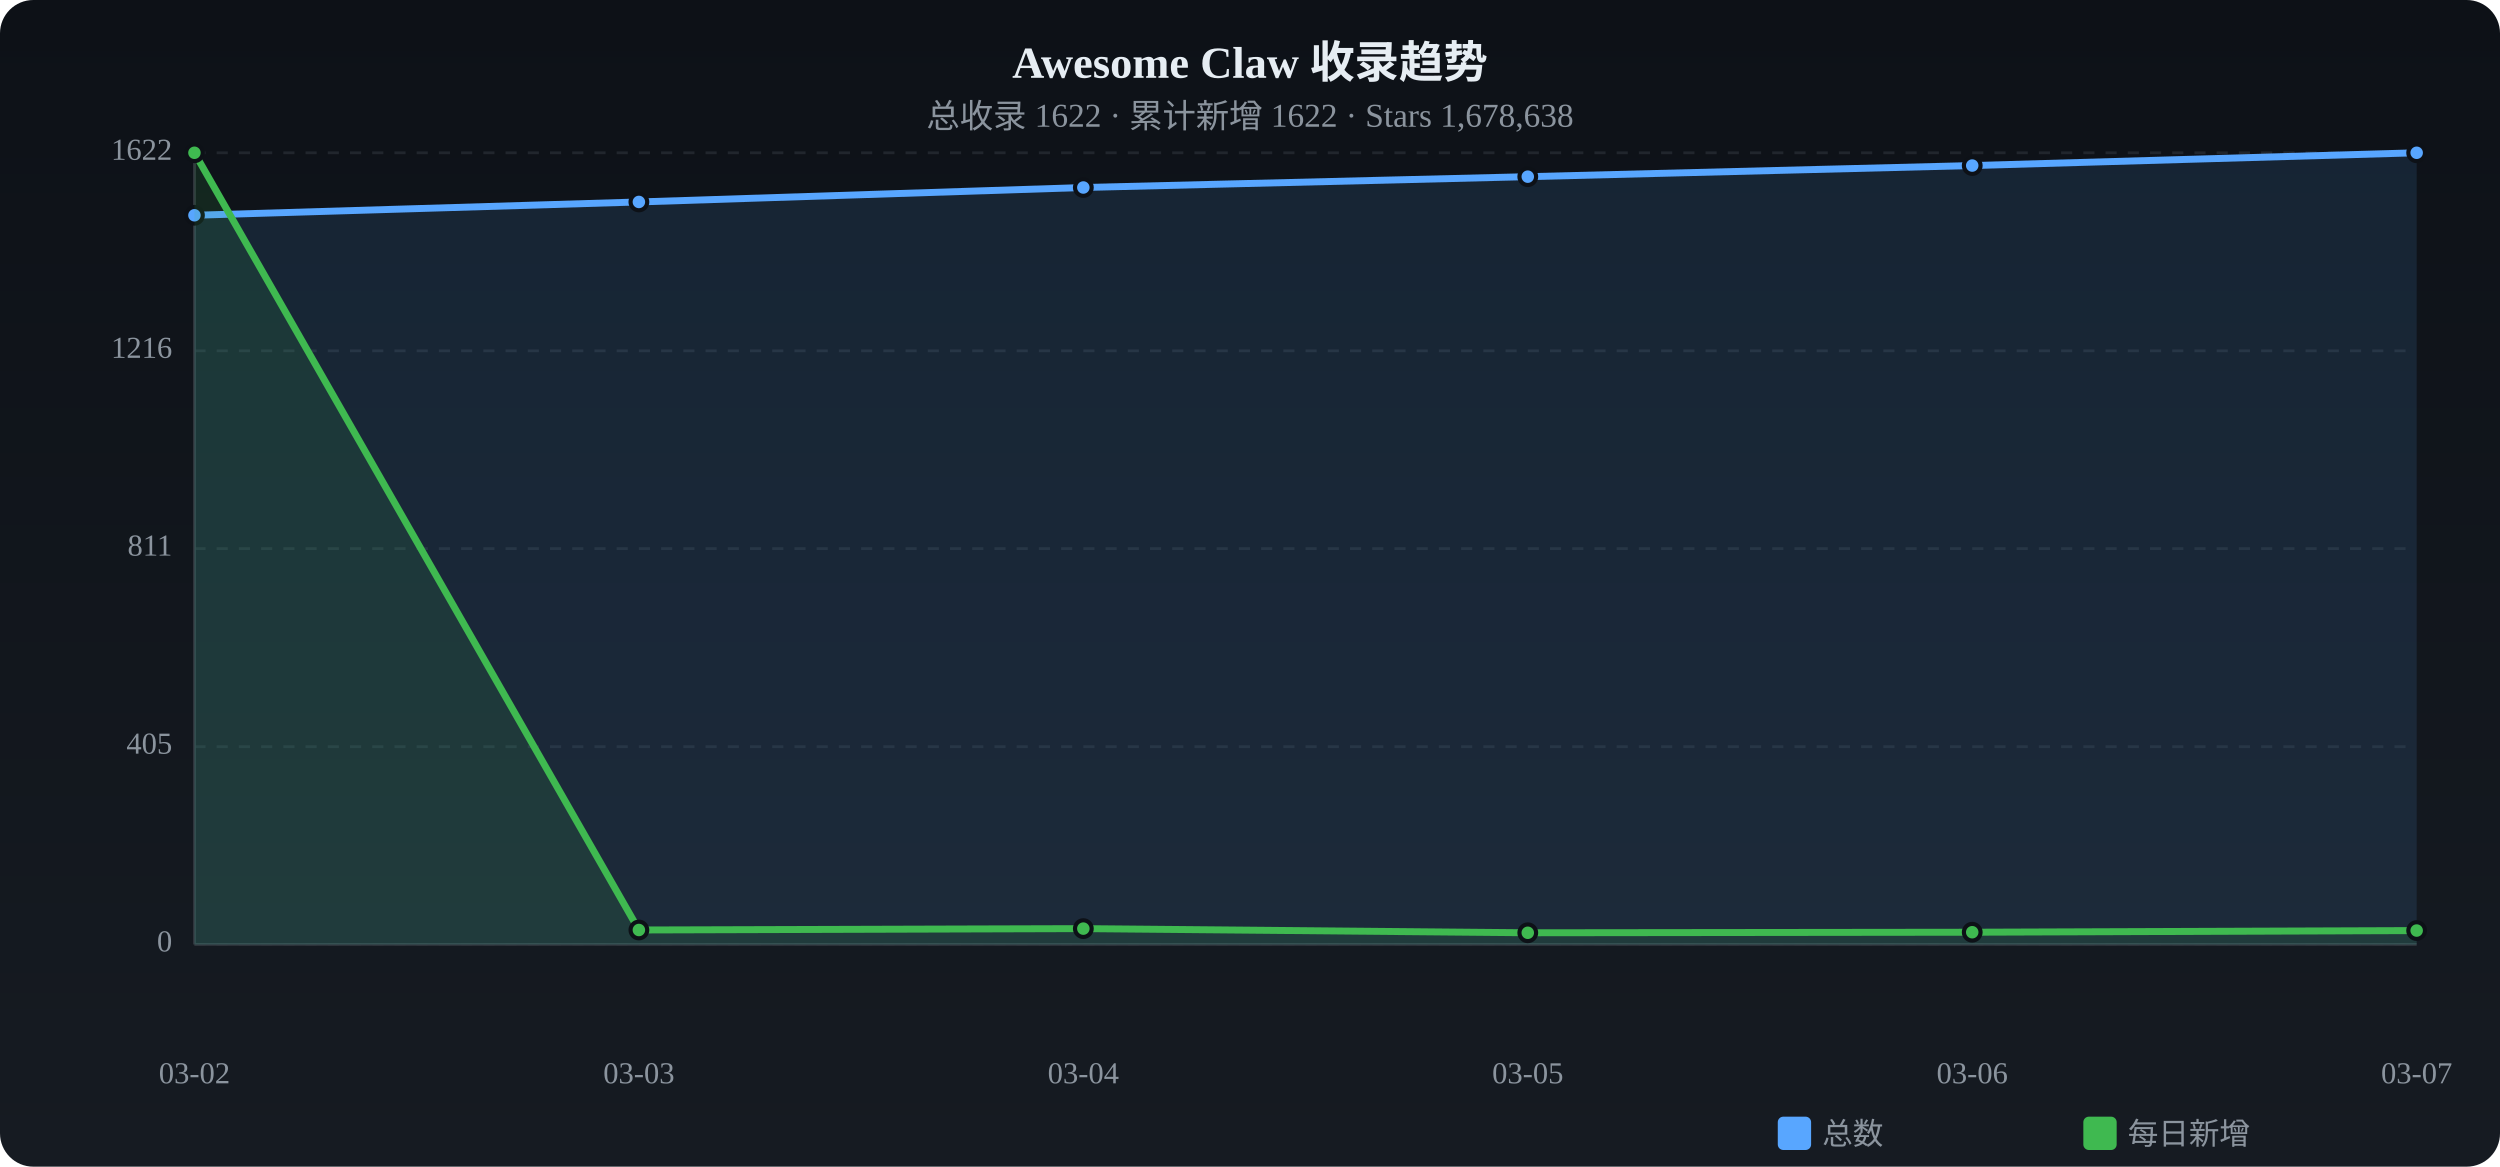
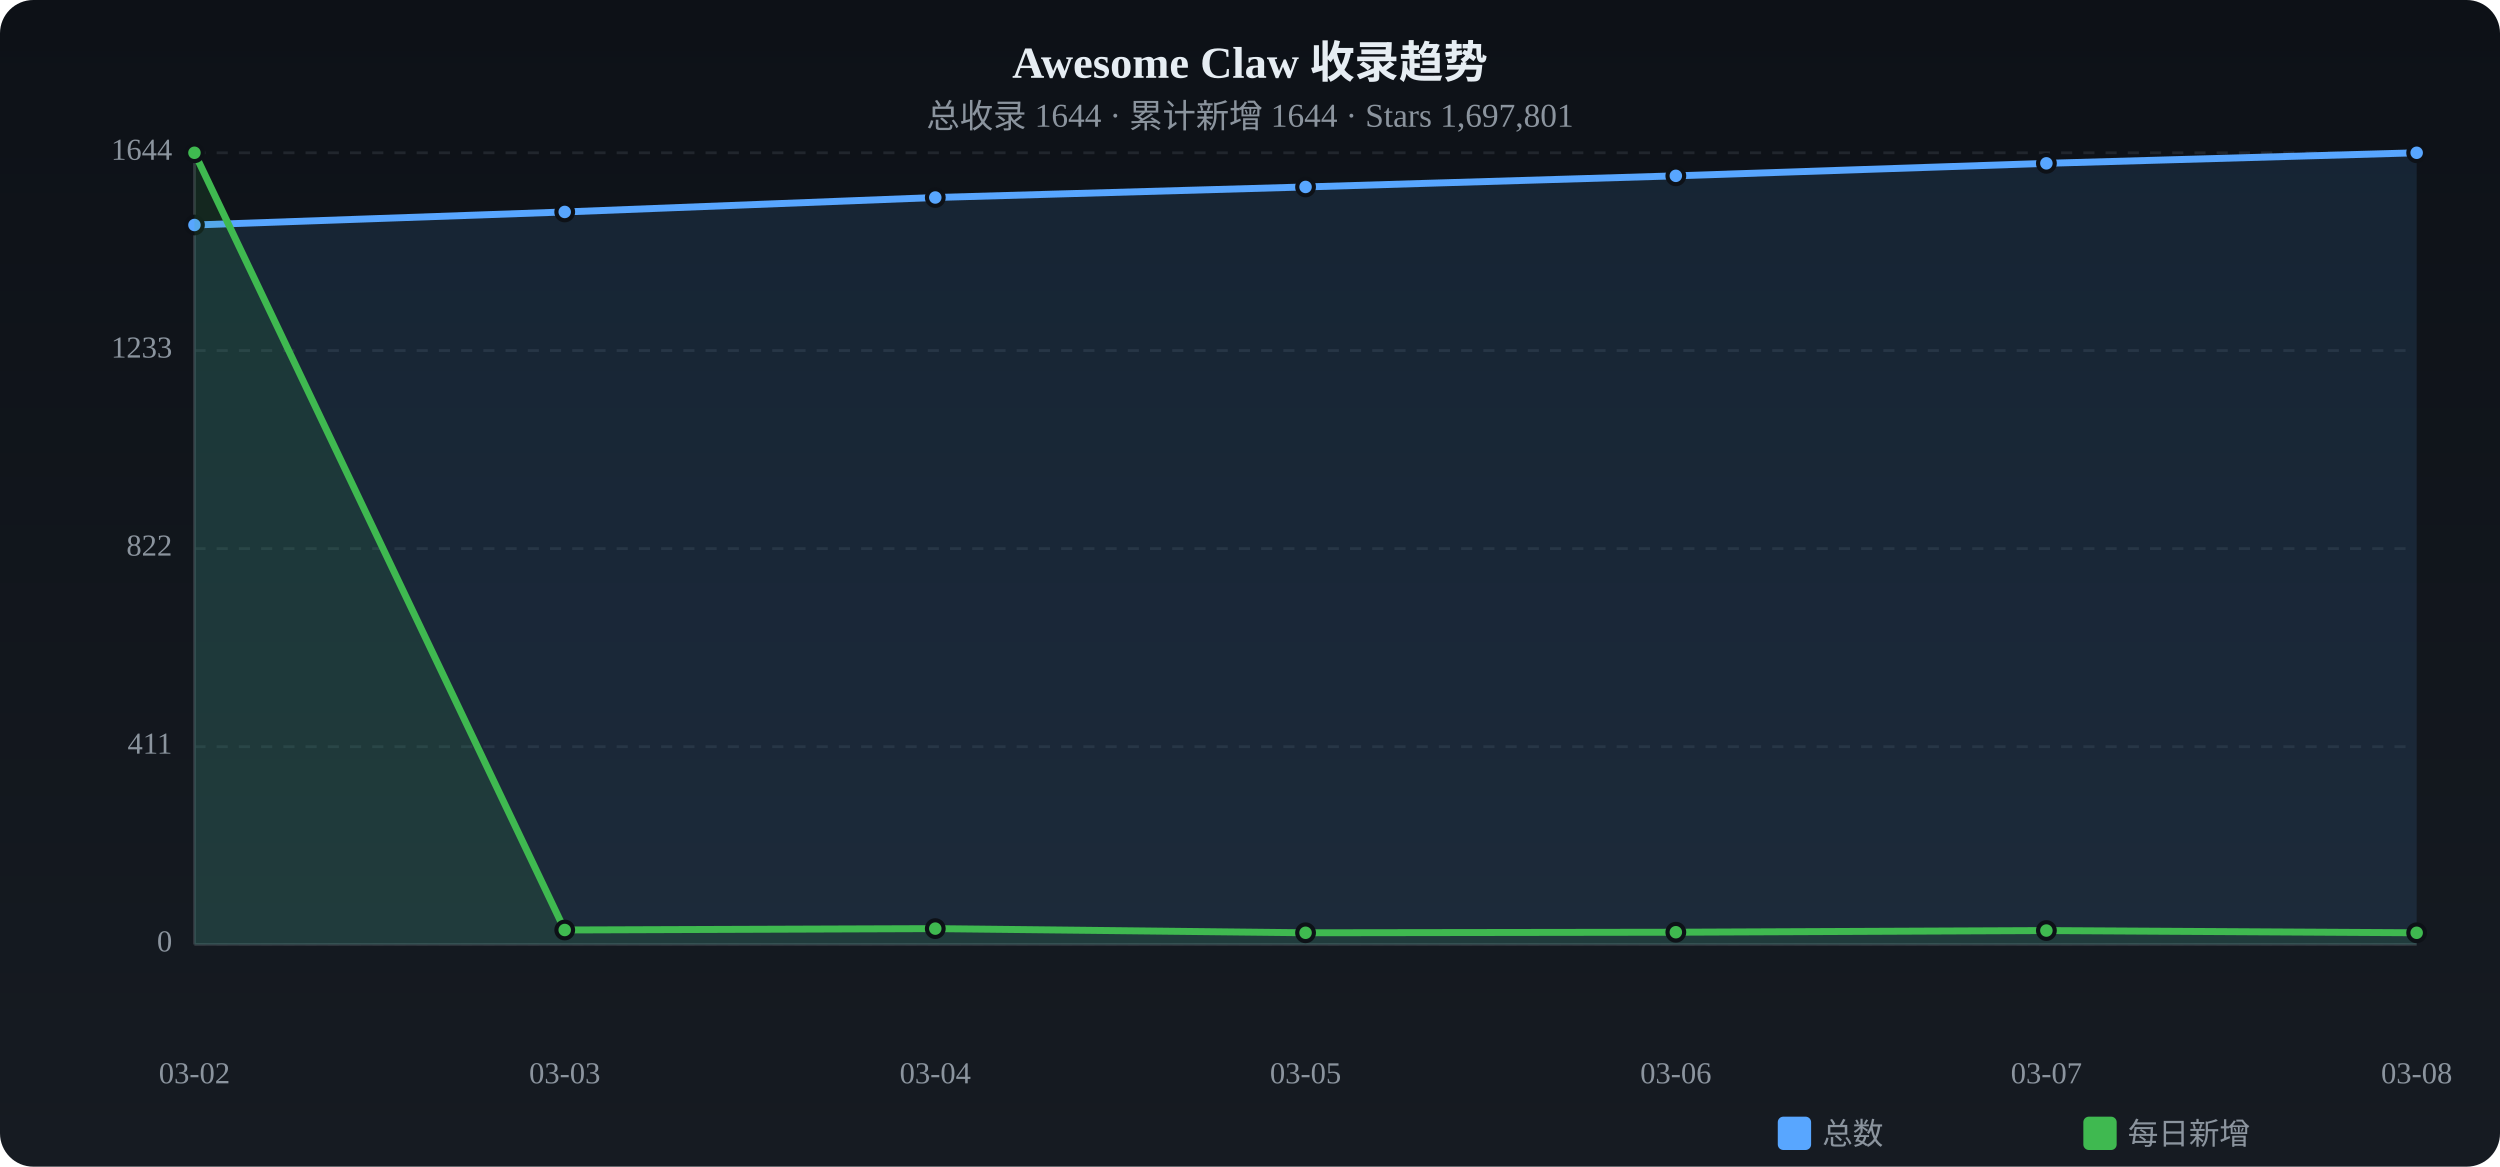
<svg xmlns="http://www.w3.org/2000/svg" viewBox="0 0 900 420" width="900" height="420">
  <defs>
    <linearGradient id="tbg" x1="0%" y1="0%" x2="0%" y2="100%">
      <stop offset="0%" stop-color="#0d1117" />
      <stop offset="100%" stop-color="#161b22" />
    </linearGradient>
  </defs>
  <rect width="900" height="420" rx="12" fill="url(#tbg)" />
  <text x="450.0" y="28" text-anchor="middle" fill="#e6edf3" font-size="16" font-weight="bold">Awesome Claw 收录趋势</text>
-   <text x="450.0" y="46" text-anchor="middle" fill="#8b949e" font-size="12">总收录 1622 · 累计新增 1622 · Stars 1,678,638</text>
+   <text x="450.0" y="46" text-anchor="middle" fill="#8b949e" font-size="12">总收录 1644 · 累计新增 1644 · Stars 1,697,801</text>
  <text x="62" y="340.0" text-anchor="end" fill="#8b949e" font-size="11" dominant-baseline="middle">0</text>
  <line x1="70" y1="340.0" x2="870" y2="340.0" stroke="#21262d" stroke-dasharray="4 4" />
-   <text x="62" y="268.8" text-anchor="end" fill="#8b949e" font-size="11" dominant-baseline="middle">405</text>
+   <text x="62" y="268.8" text-anchor="end" fill="#8b949e" font-size="11" dominant-baseline="middle">411</text>
  <line x1="70" y1="268.8" x2="870" y2="268.8" stroke="#21262d" stroke-dasharray="4 4" />
-   <text x="62" y="197.5" text-anchor="end" fill="#8b949e" font-size="11" dominant-baseline="middle">811</text>
+   <text x="62" y="197.5" text-anchor="end" fill="#8b949e" font-size="11" dominant-baseline="middle">822</text>
  <line x1="70" y1="197.5" x2="870" y2="197.5" stroke="#21262d" stroke-dasharray="4 4" />
-   <text x="62" y="126.3" text-anchor="end" fill="#8b949e" font-size="11" dominant-baseline="middle">1216</text>
-   <line x1="70" y1="126.3" x2="870" y2="126.3" stroke="#21262d" stroke-dasharray="4 4" />
-   <text x="62" y="55.0" text-anchor="end" fill="#8b949e" font-size="11" dominant-baseline="middle">1622</text>
+   <text x="62" y="126.2" text-anchor="end" fill="#8b949e" font-size="11" dominant-baseline="middle">1233</text>
+   <line x1="70" y1="126.2" x2="870" y2="126.2" stroke="#21262d" stroke-dasharray="4 4" />
+   <text x="62" y="55.0" text-anchor="end" fill="#8b949e" font-size="11" dominant-baseline="middle">1644</text>
  <line x1="70" y1="55.0" x2="870" y2="55.0" stroke="#21262d" stroke-dasharray="4 4" />
  <line x1="70" y1="55" x2="70" y2="340" stroke="#30363d" />
  <line x1="70" y1="340" x2="870" y2="340" stroke="#30363d" />
-   <path d="M70.0,77.5 L230.0,72.7 L390.0,67.5 L550.0,63.6 L710.0,59.6 L870.0,55.0 L870.0,340 L70.0,340 Z" fill="#58a6ff" opacity="0.12" />
-   <polyline points="70.0,77.5 230.0,72.7 390.0,67.5 550.0,63.6 710.0,59.6 870.0,55.0" fill="none" stroke="#58a6ff" stroke-width="2.5" stroke-linecap="round" stroke-linejoin="round" />
-   <circle cx="70.0" cy="77.5" r="3" fill="#58a6ff" stroke="#0d1117" stroke-width="1.5" />
-   <circle cx="230.0" cy="72.7" r="3" fill="#58a6ff" stroke="#0d1117" stroke-width="1.5" />
-   <circle cx="390.0" cy="67.5" r="3" fill="#58a6ff" stroke="#0d1117" stroke-width="1.5" />
-   <circle cx="550.0" cy="63.6" r="3" fill="#58a6ff" stroke="#0d1117" stroke-width="1.5" />
-   <circle cx="710.0" cy="59.6" r="3" fill="#58a6ff" stroke="#0d1117" stroke-width="1.5" />
+   <path d="M70.0,81.0 L203.3,76.3 L336.7,71.1 L470.0,67.3 L603.3,63.3 L736.7,58.8 L870.0,55.0 L870.0,340 L70.0,340 Z" fill="#58a6ff" opacity="0.12" />
+   <polyline points="70.0,81.0 203.3,76.3 336.7,71.1 470.0,67.3 603.3,63.3 736.7,58.8 870.0,55.0" fill="none" stroke="#58a6ff" stroke-width="2.5" stroke-linecap="round" stroke-linejoin="round" />
+   <circle cx="70.0" cy="81.0" r="3" fill="#58a6ff" stroke="#0d1117" stroke-width="1.5" />
+   <circle cx="203.3" cy="76.3" r="3" fill="#58a6ff" stroke="#0d1117" stroke-width="1.5" />
+   <circle cx="336.7" cy="71.1" r="3" fill="#58a6ff" stroke="#0d1117" stroke-width="1.5" />
+   <circle cx="470.0" cy="67.3" r="3" fill="#58a6ff" stroke="#0d1117" stroke-width="1.5" />
+   <circle cx="603.3" cy="63.3" r="3" fill="#58a6ff" stroke="#0d1117" stroke-width="1.5" />
+   <circle cx="736.7" cy="58.8" r="3" fill="#58a6ff" stroke="#0d1117" stroke-width="1.5" />
  <circle cx="870.0" cy="55.0" r="3" fill="#58a6ff" stroke="#0d1117" stroke-width="1.5" />
-   <path d="M70.0,55.0 L230.0,334.8 L390.0,334.3 L550.0,335.8 L710.0,335.6 L870.0,335.0 L870.0,340 L70.0,340 Z" fill="#3fb950" opacity="0.12" />
-   <polyline points="70.0,55.0 230.0,334.8 390.0,334.3 550.0,335.8 710.0,335.6 870.0,335.0" fill="none" stroke="#3fb950" stroke-width="2.5" stroke-linecap="round" stroke-linejoin="round" />
+   <path d="M70.0,55.0 L203.3,334.8 L336.7,334.3 L470.0,335.8 L603.3,335.6 L736.7,335.0 L870.0,335.8 L870.0,340 L70.0,340 Z" fill="#3fb950" opacity="0.12" />
+   <polyline points="70.0,55.0 203.3,334.8 336.7,334.3 470.0,335.8 603.3,335.6 736.7,335.0 870.0,335.8" fill="none" stroke="#3fb950" stroke-width="2.5" stroke-linecap="round" stroke-linejoin="round" />
  <circle cx="70.0" cy="55.0" r="3" fill="#3fb950" stroke="#0d1117" stroke-width="1.5" />
-   <circle cx="230.0" cy="334.8" r="3" fill="#3fb950" stroke="#0d1117" stroke-width="1.5" />
-   <circle cx="390.0" cy="334.3" r="3" fill="#3fb950" stroke="#0d1117" stroke-width="1.5" />
-   <circle cx="550.0" cy="335.8" r="3" fill="#3fb950" stroke="#0d1117" stroke-width="1.5" />
-   <circle cx="710.0" cy="335.6" r="3" fill="#3fb950" stroke="#0d1117" stroke-width="1.5" />
-   <circle cx="870.0" cy="335.0" r="3" fill="#3fb950" stroke="#0d1117" stroke-width="1.5" />
+   <circle cx="203.3" cy="334.8" r="3" fill="#3fb950" stroke="#0d1117" stroke-width="1.5" />
+   <circle cx="336.7" cy="334.3" r="3" fill="#3fb950" stroke="#0d1117" stroke-width="1.5" />
+   <circle cx="470.0" cy="335.8" r="3" fill="#3fb950" stroke="#0d1117" stroke-width="1.5" />
+   <circle cx="603.3" cy="335.6" r="3" fill="#3fb950" stroke="#0d1117" stroke-width="1.5" />
+   <circle cx="736.7" cy="335.0" r="3" fill="#3fb950" stroke="#0d1117" stroke-width="1.5" />
+   <circle cx="870.0" cy="335.8" r="3" fill="#3fb950" stroke="#0d1117" stroke-width="1.5" />
  <text x="70.0" y="390" text-anchor="middle" fill="#8b949e" font-size="11">03-02</text>
-   <text x="230.0" y="390" text-anchor="middle" fill="#8b949e" font-size="11">03-03</text>
-   <text x="390.0" y="390" text-anchor="middle" fill="#8b949e" font-size="11">03-04</text>
-   <text x="550.0" y="390" text-anchor="middle" fill="#8b949e" font-size="11">03-05</text>
-   <text x="710.0" y="390" text-anchor="middle" fill="#8b949e" font-size="11">03-06</text>
-   <text x="870.0" y="390" text-anchor="middle" fill="#8b949e" font-size="11">03-07</text>
+   <text x="203.3" y="390" text-anchor="middle" fill="#8b949e" font-size="11">03-03</text>
+   <text x="336.7" y="390" text-anchor="middle" fill="#8b949e" font-size="11">03-04</text>
+   <text x="470.0" y="390" text-anchor="middle" fill="#8b949e" font-size="11">03-05</text>
+   <text x="603.3" y="390" text-anchor="middle" fill="#8b949e" font-size="11">03-06</text>
+   <text x="736.7" y="390" text-anchor="middle" fill="#8b949e" font-size="11">03-07</text>
+   <text x="870.0" y="390" text-anchor="middle" fill="#8b949e" font-size="11">03-08</text>
  <rect x="640" y="402" width="12" height="12" rx="2" fill="#58a6ff" />
  <text x="656" y="412" fill="#8b949e" font-size="11">总数</text>
  <rect x="750" y="402" width="12" height="12" rx="2" fill="#3fb950" />
  <text x="766" y="412" fill="#8b949e" font-size="11">每日新增</text>
</svg>
